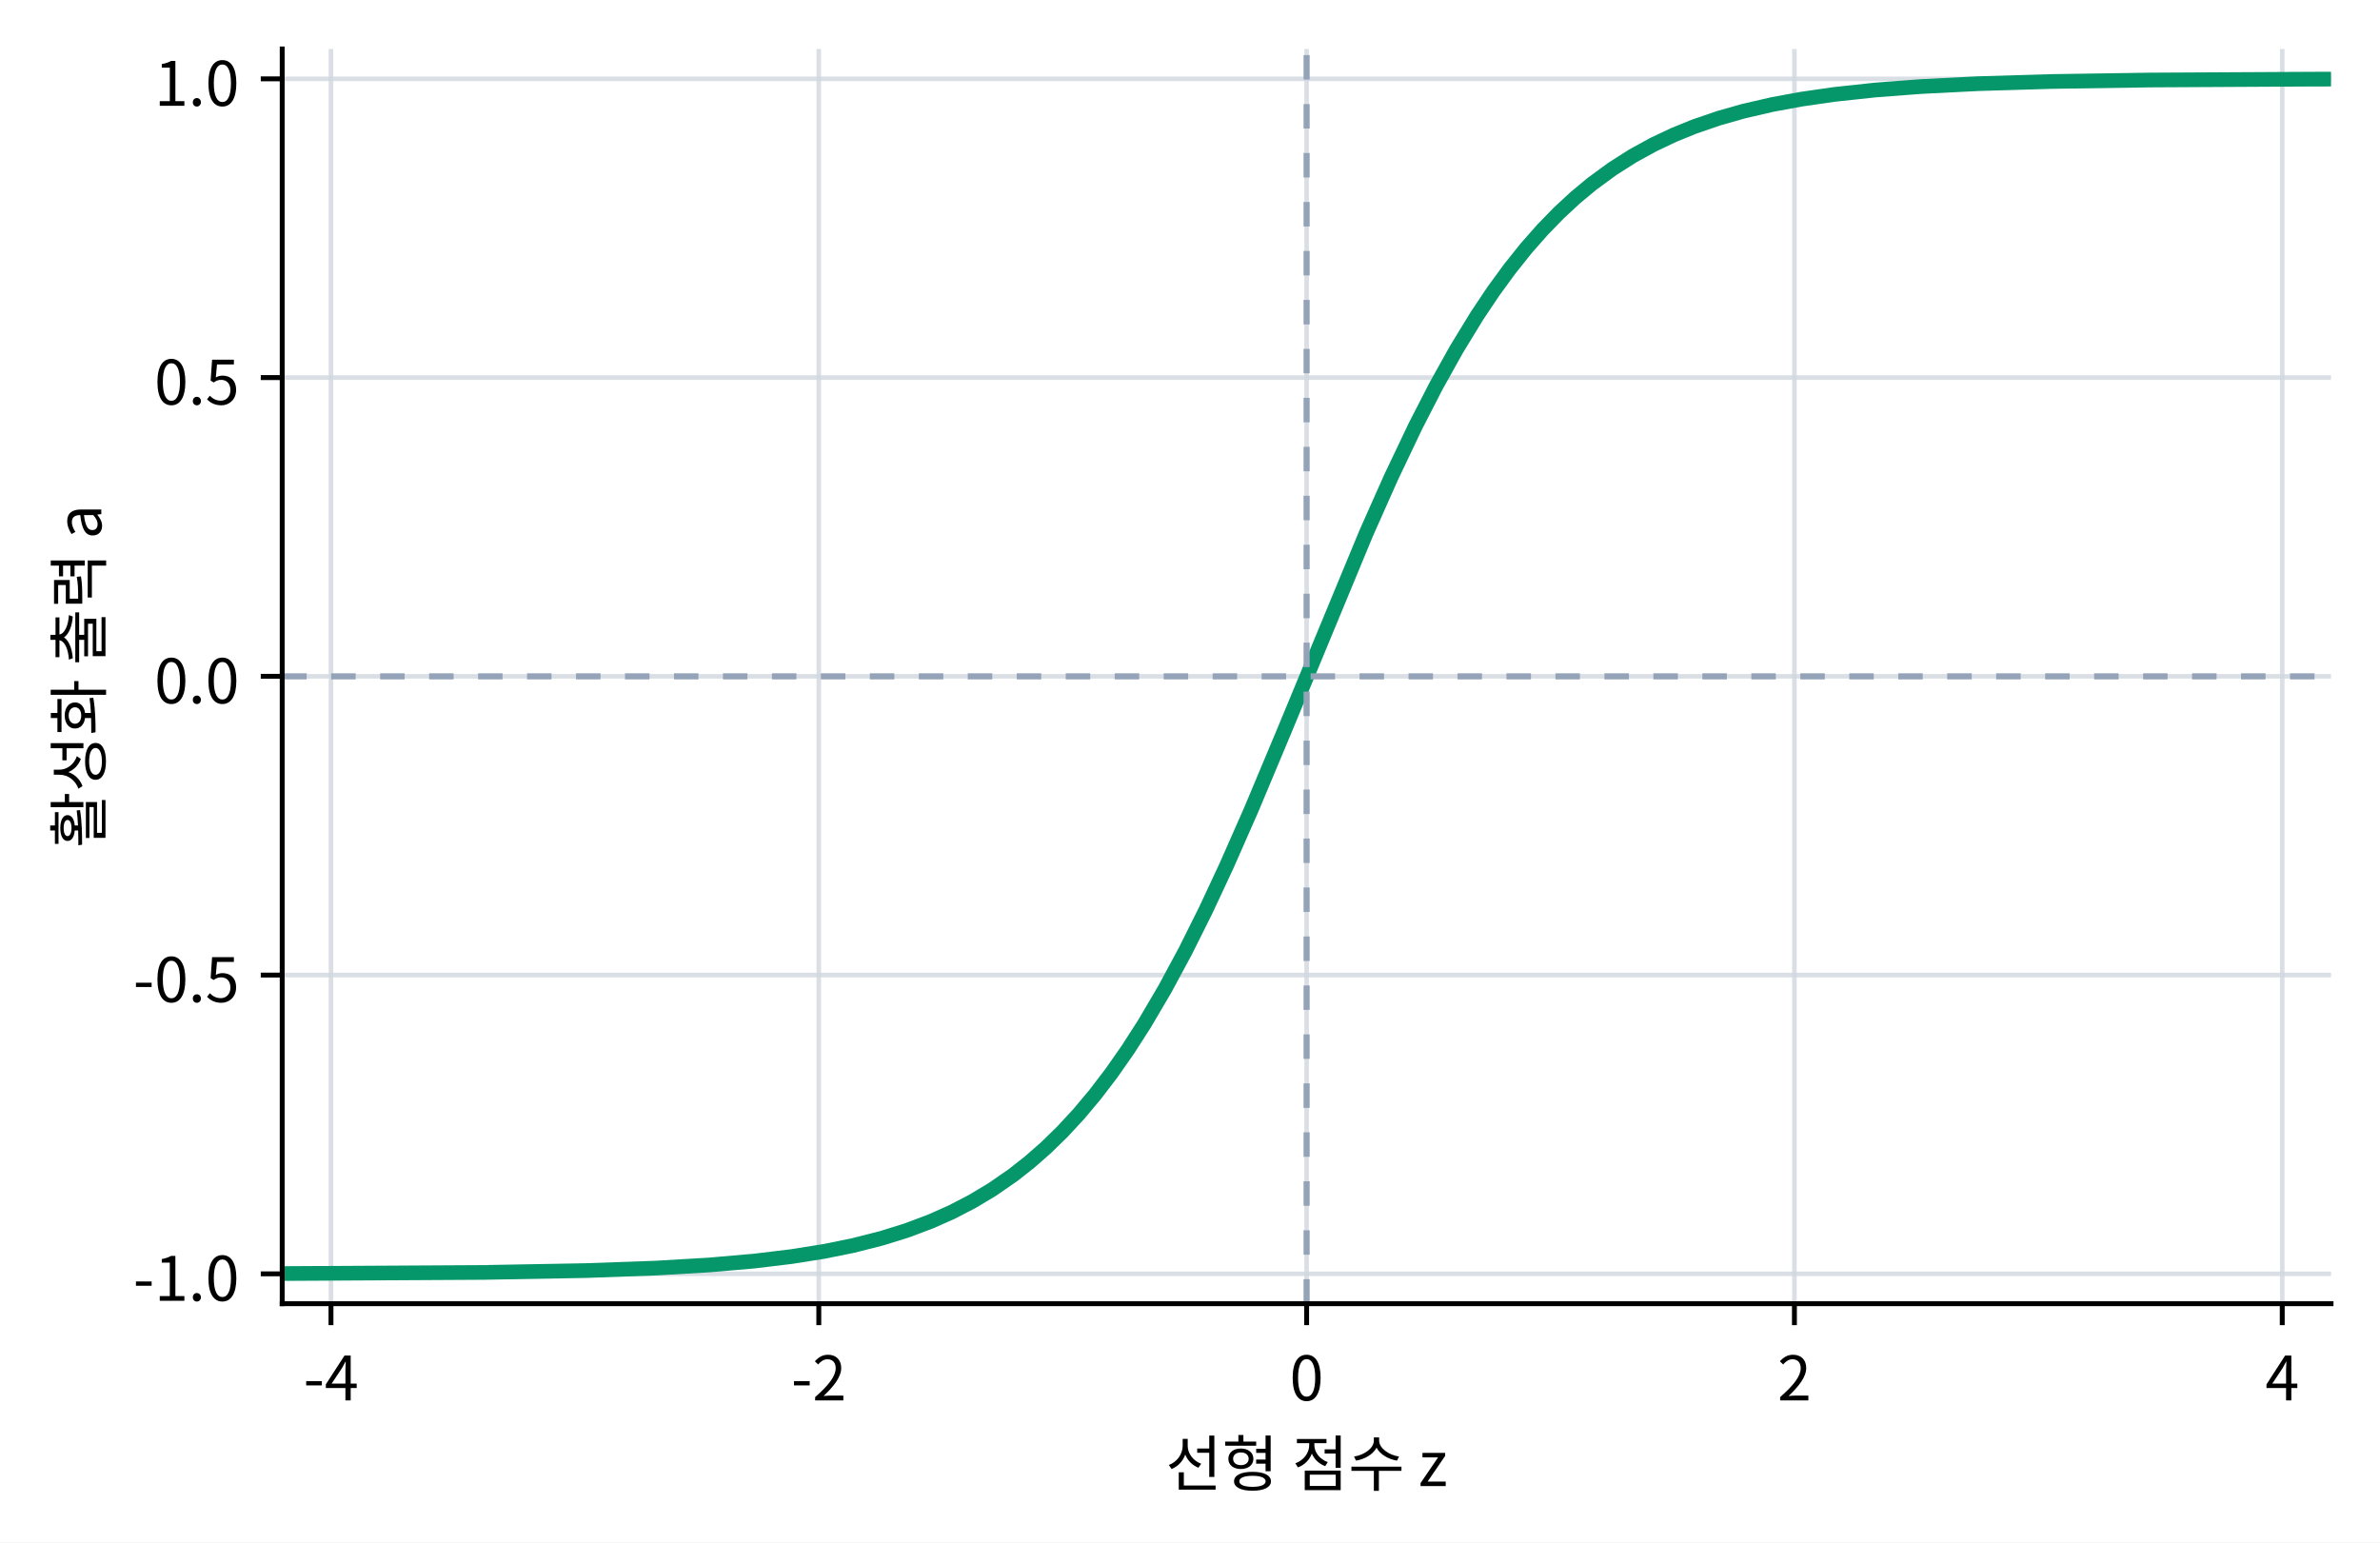
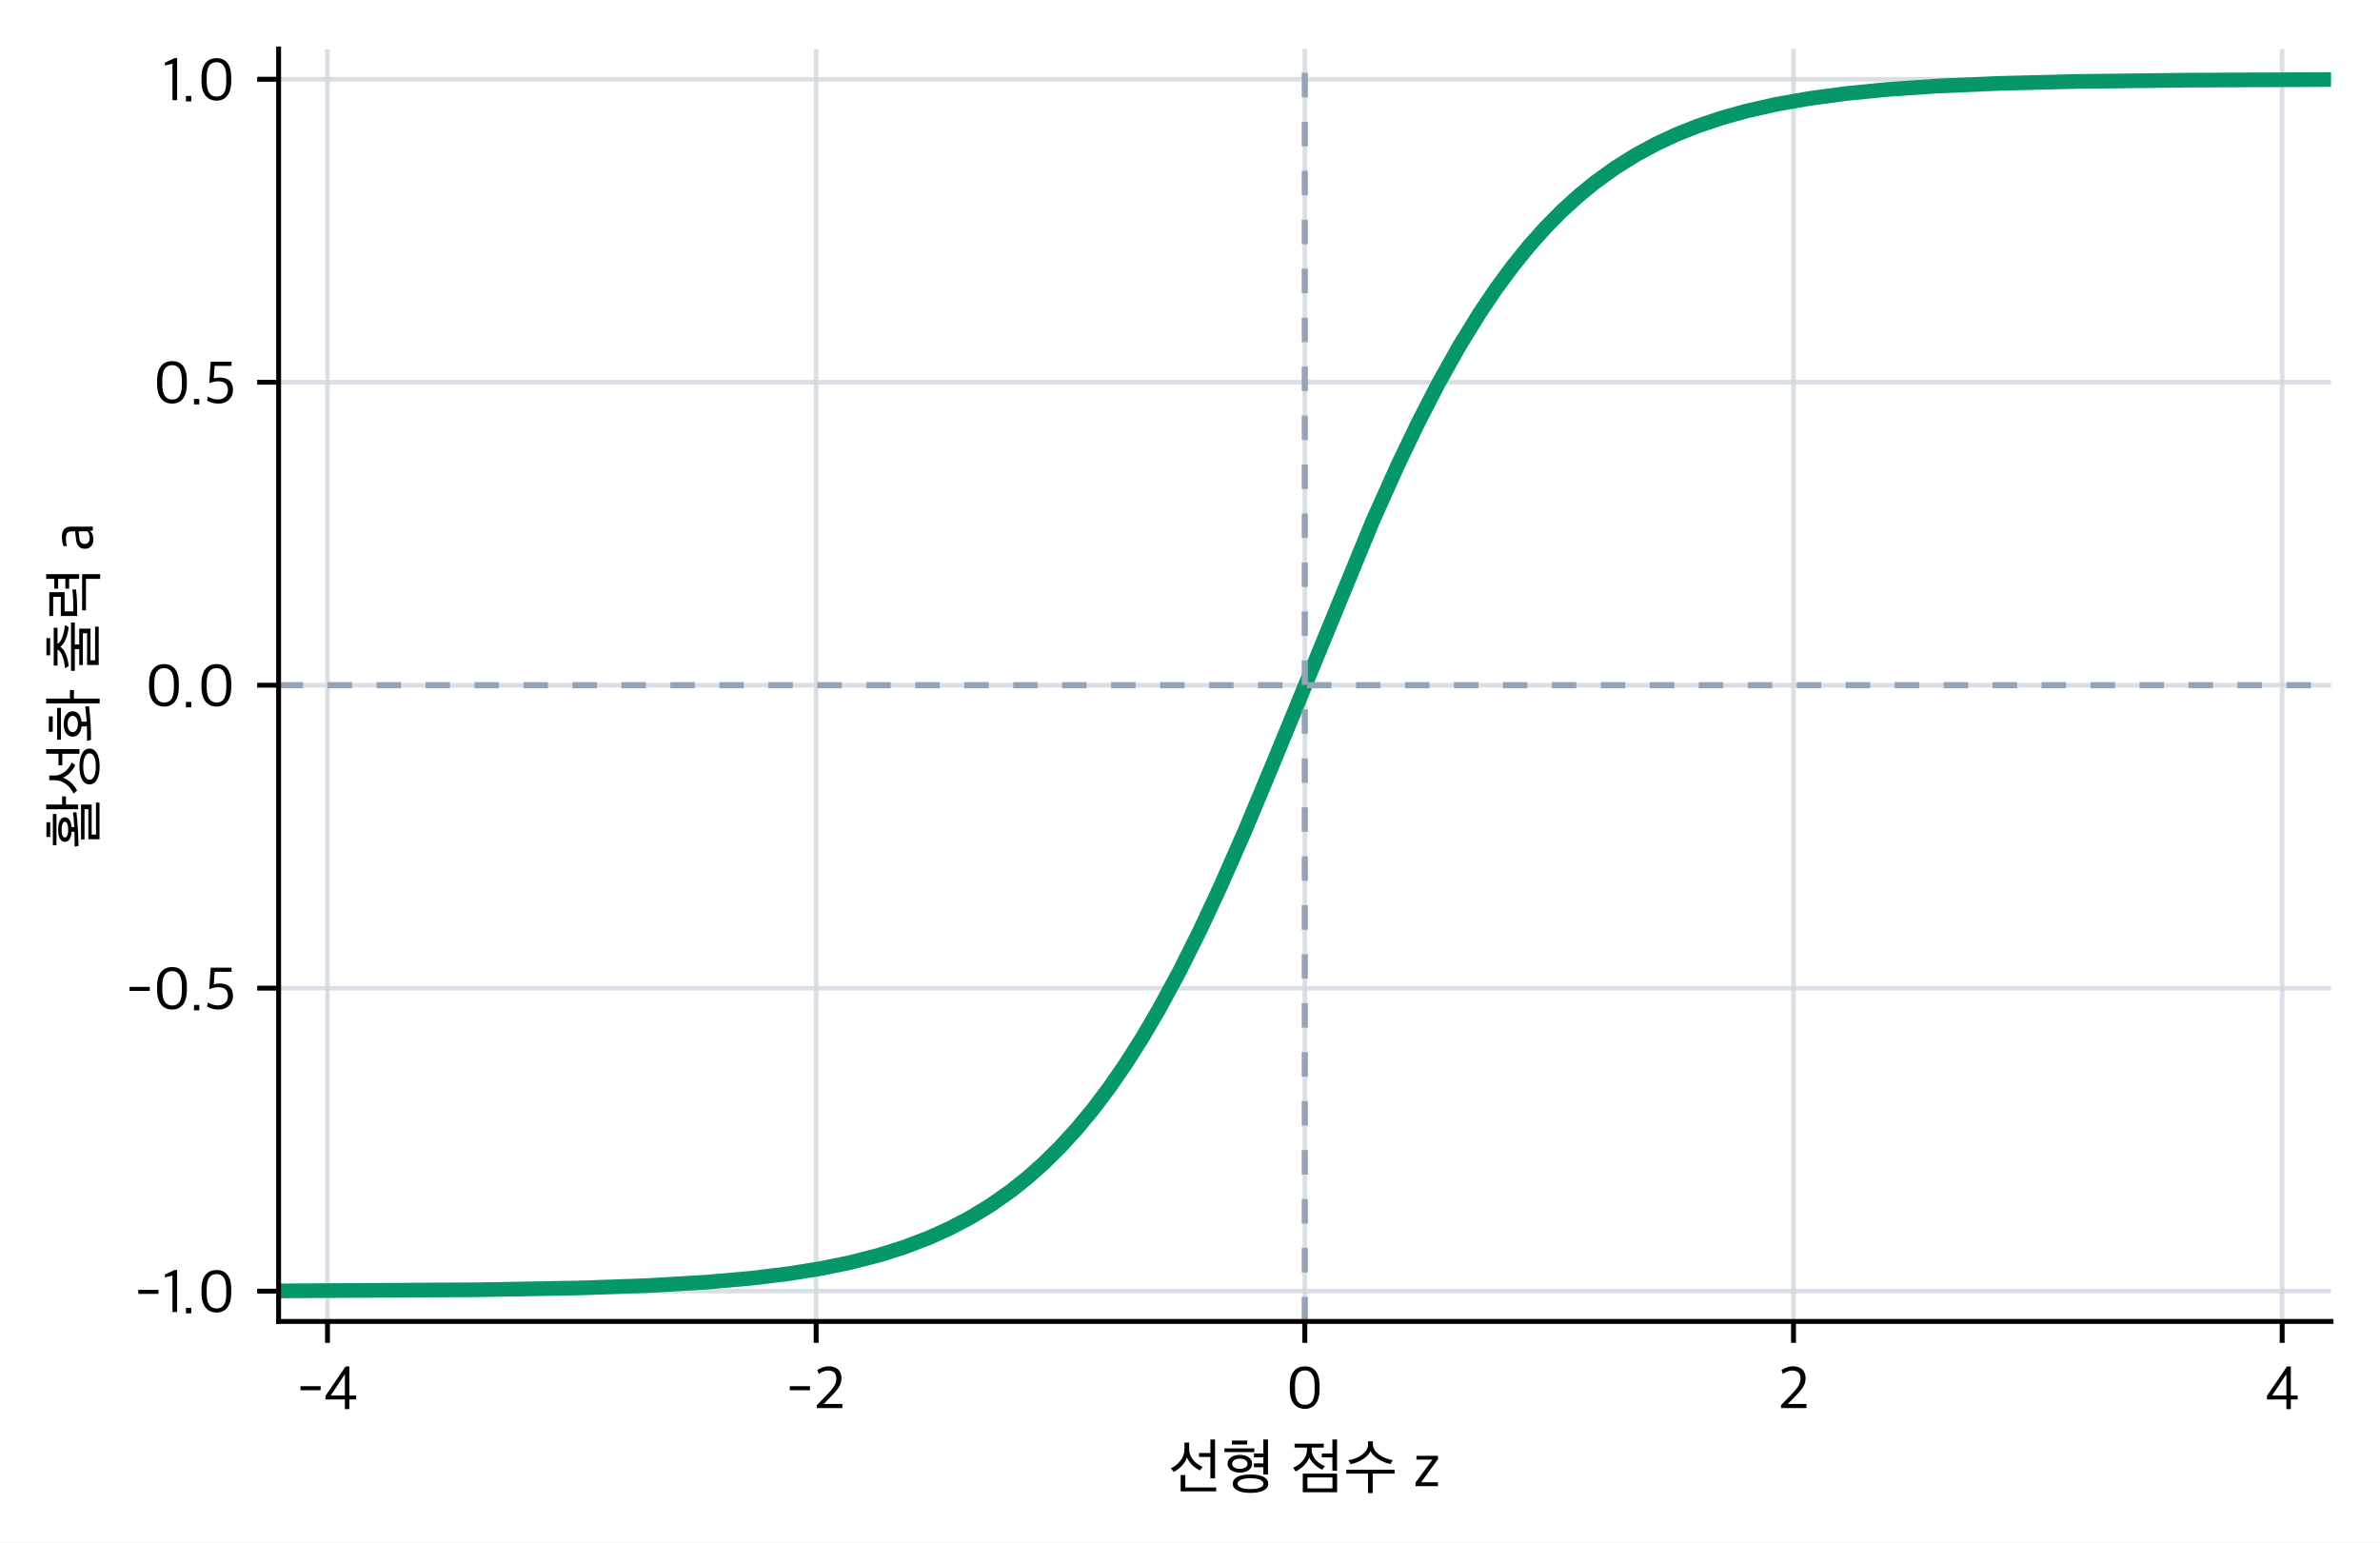
<svg xmlns="http://www.w3.org/2000/svg" xmlns:xlink="http://www.w3.org/1999/xlink" width="388.8pt" height="252pt" viewBox="0 0 388.8 252" version="1.1" role="img" aria-labelledby="title desc">
  <defs>
    <style type="text/css">*{stroke-linejoin: round; stroke-linecap: butt}</style>
  </defs>
  <g id="figure_1">
    <g id="patch_1">
      <path d="M 0 252  L 388.8 252  L 388.8 0  L 0 0  z " style="fill: #ffffff" />
    </g>
    <g id="axes_1">
      <g id="patch_2">
-         <path d="M 46.1 213  L 380.8 213  L 380.8 8  L 46.1 8  z " style="fill: #ffffff" />
+         <path d="M 45.515 215.9  L 380.8 215.9  L 380.8 8  L 45.515 8  z " style="fill: #ffffff" />
      </g>
      <g id="matplotlib.axis_1">
        <g id="xtick_1">
          <g id="line2d_1">
-             <path d="M 54.069 213  L 54.069 8  " clip-path="url(#pccedab2aea)" style="fill: none; stroke: #d0d7de; stroke-opacity: 0.8; stroke-width: 0.75; stroke-linecap: square" />
+             <path d="M 53.498 215.9  L 53.498 8  " clip-path="url(#pcf673f8851)" style="fill: none; stroke: #d0d7de; stroke-opacity: 0.8; stroke-width: 0.75; stroke-linecap: square" />
          </g>
          <g id="line2d_2">
            <defs>
-               <path id="mefd60174aa" d="M 0 0  L 0 3.5  " style="stroke: #000000; stroke-width: 0.8" />
-             </defs>
-             <g>
-               <use xlink:href="#mefd60174aa" x="54.069" y="213" style="stroke: #000000; stroke-width: 0.8" />
+               <path id="mf869bef107" d="M 0 0  L 0 3.5  " style="stroke: #000000; stroke-width: 0.8" />
+             </defs>
+             <g>
+               <use xlink:href="#mf869bef107" x="53.498" y="215.9" style="stroke: #000000; stroke-width: 0.8" />
            </g>
          </g>
          <g id="text_1">
-             <g transform="translate(49.55889 228.8) scale(0.1 -0.1)">
-               <defs>
-                 <path id="NotoSansCJKkr-Regular-e" d="M 294 1568  L 1933 1568  L 1933 2016  L 294 2016  L 294 1568  z " transform="scale(0.015625)" />
-                 <path id="NotoSansCJKkr-Regular-15" d="M 2176 0  L 2726 0  L 2726 1293  L 3354 1293  L 3354 1760  L 2726 1760  L 2726 4691  L 2080 4691  L 128 1677  L 128 1293  L 2176 1293  L 2176 0  z M 2176 1760  L 736 1760  L 1805 3360  C 1939 3590 2067 3827 2182 4051  L 2208 4051  C 2195 3814 2176 3430 2176 3200  L 2176 1760  z " transform="scale(0.015625)" />
-               </defs>
-               <use xlink:href="#NotoSansCJKkr-Regular-e" />
-               <use xlink:href="#NotoSansCJKkr-Regular-15" transform="translate(34.70312 0)" />
+             <g transform="translate(48.56267 230.4797) scale(0.1 -0.1)">
+               <defs>
+                 <path id="AppleSDGothicNeo-Regular-2d" d="M 333 2138  L 2445 2138  L 2445 2560  L 333 2560  L 333 2138  z " transform="scale(0.015625)" />
+                 <path id="AppleSDGothicNeo-Regular-34" d="M 2214 166  L 2682 166  L 2682 1171  L 3398 1171  L 3398 1587  L 2682 1587  L 2682 4621  L 2285 4621  L 186 1555  L 186 1171  L 2214 1171  L 2214 166  z M 730 1587  L 2214 3814  L 2214 1587  L 730 1587  z " transform="scale(0.015625)" />
+               </defs>
+               <use xlink:href="#AppleSDGothicNeo-Regular-2d" />
+               <use xlink:href="#AppleSDGothicNeo-Regular-34" x="43.2" />
            </g>
          </g>
        </g>
        <g id="xtick_2">
          <g id="line2d_3">
-             <path d="M 133.76 213  L 133.76 8  " clip-path="url(#pccedab2aea)" style="fill: none; stroke: #d0d7de; stroke-opacity: 0.8; stroke-width: 0.75; stroke-linecap: square" />
+             <path d="M 133.328 215.9  L 133.328 8  " clip-path="url(#pcf673f8851)" style="fill: none; stroke: #d0d7de; stroke-opacity: 0.8; stroke-width: 0.75; stroke-linecap: square" />
          </g>
          <g id="line2d_4">
            <g>
-               <use xlink:href="#mefd60174aa" x="133.76" y="213" style="stroke: #000000; stroke-width: 0.8" />
+               <use xlink:href="#mf869bef107" x="133.328" y="215.9" style="stroke: #000000; stroke-width: 0.8" />
            </g>
          </g>
          <g id="text_2">
-             <g transform="translate(129.2494 228.8) scale(0.1 -0.1)">
-               <defs>
-                 <path id="NotoSansCJKkr-Regular-13" d="M 282 0  L 3232 0  L 3232 506  L 1933 506  C 1696 506 1408 480 1165 461  C 2266 1504 3008 2458 3008 3398  C 3008 4230 2477 4774 1638 4774  C 1043 4774 634 4506 256 4090  L 595 3757  C 858 4070 1184 4301 1568 4301  C 2150 4301 2432 3910 2432 3373  C 2432 2566 1754 1632 282 346  L 282 0  z " transform="scale(0.015625)" />
-               </defs>
-               <use xlink:href="#NotoSansCJKkr-Regular-e" />
-               <use xlink:href="#NotoSansCJKkr-Regular-13" transform="translate(34.70312 0)" />
+             <g transform="translate(128.5026 230.4797) scale(0.1 -0.1)">
+               <defs>
+                 <path id="AppleSDGothicNeo-Regular-32" d="M 397 269  L 3066 269  L 3066 704  L 1107 704  L 1779 1382  C 2522 2138 2970 2650 2970 3392  C 2970 4160 2502 4640 1638 4640  C 1152 4640 717 4422 448 4250  L 595 3846  C 845 4019 1190 4198 1555 4198  C 2163 4198 2438 3917 2438 3347  C 2438 2733 2029 2266 1421 1632  L 397 570  L 397 269  z " transform="scale(0.015625)" />
+               </defs>
+               <use xlink:href="#AppleSDGothicNeo-Regular-2d" />
+               <use xlink:href="#AppleSDGothicNeo-Regular-32" x="43.2" />
            </g>
          </g>
        </g>
        <g id="xtick_3">
          <g id="line2d_5">
-             <path d="M 213.45 213  L 213.45 8  " clip-path="url(#pccedab2aea)" style="fill: none; stroke: #d0d7de; stroke-opacity: 0.8; stroke-width: 0.75; stroke-linecap: square" />
+             <path d="M 213.157 215.9  L 213.157 8  " clip-path="url(#pcf673f8851)" style="fill: none; stroke: #d0d7de; stroke-opacity: 0.8; stroke-width: 0.75; stroke-linecap: square" />
          </g>
          <g id="line2d_6">
            <g>
-               <use xlink:href="#mefd60174aa" x="213.45" y="213" style="stroke: #000000; stroke-width: 0.8" />
+               <use xlink:href="#mf869bef107" x="213.157" y="215.9" style="stroke: #000000; stroke-width: 0.8" />
            </g>
          </g>
          <g id="text_3">
-             <g transform="translate(210.675 228.8) scale(0.1 -0.1)">
-               <defs>
-                 <path id="NotoSansCJKkr-Regular-11" d="M 1779 -83  C 2669 -83 3238 723 3238 2362  C 3238 3987 2669 4774 1779 4774  C 883 4774 320 3987 320 2362  C 320 723 883 -83 1779 -83  z M 1779 390  C 1248 390 883 986 883 2362  C 883 3731 1248 4314 1779 4314  C 2310 4314 2675 3731 2675 2362  C 2675 986 2310 390 1779 390  z " transform="scale(0.015625)" />
-               </defs>
-               <use xlink:href="#NotoSansCJKkr-Regular-11" />
+             <g transform="translate(210.0074 230.4797) scale(0.1 -0.1)">
+               <defs>
+                 <path id="AppleSDGothicNeo-Regular-30" d="M 2022 192  C 2893 192 3558 787 3558 2240  L 3558 2630  C 3558 4122 2867 4634 2029 4634  C 1184 4634 448 4122 448 2605  L 448 2246  C 448 794 1139 192 2022 192  z M 2022 614  C 1350 614 992 1126 992 2195  L 992 2669  C 992 3744 1357 4211 2029 4211  C 2688 4211 3040 3718 3040 2637  L 3040 2163  C 3040 1062 2682 614 2022 614  z " transform="scale(0.015625)" />
+               </defs>
+               <use xlink:href="#AppleSDGothicNeo-Regular-30" />
            </g>
          </g>
        </g>
        <g id="xtick_4">
          <g id="line2d_7">
-             <path d="M 293.14 213  L 293.14 8  " clip-path="url(#pccedab2aea)" style="fill: none; stroke: #d0d7de; stroke-opacity: 0.8; stroke-width: 0.75; stroke-linecap: square" />
+             <path d="M 292.987 215.9  L 292.987 8  " clip-path="url(#pcf673f8851)" style="fill: none; stroke: #d0d7de; stroke-opacity: 0.8; stroke-width: 0.75; stroke-linecap: square" />
          </g>
          <g id="line2d_8">
            <g>
-               <use xlink:href="#mefd60174aa" x="293.14" y="213" style="stroke: #000000; stroke-width: 0.8" />
+               <use xlink:href="#mf869bef107" x="292.987" y="215.9" style="stroke: #000000; stroke-width: 0.8" />
            </g>
          </g>
          <g id="text_4">
-             <g transform="translate(290.3655 228.8) scale(0.1 -0.1)">
-               <use xlink:href="#NotoSansCJKkr-Regular-13" />
+             <g transform="translate(290.3224 230.4797) scale(0.1 -0.1)">
+               <use xlink:href="#AppleSDGothicNeo-Regular-32" />
            </g>
          </g>
        </g>
        <g id="xtick_5">
          <g id="line2d_9">
-             <path d="M 372.831 213  L 372.831 8  " clip-path="url(#pccedab2aea)" style="fill: none; stroke: #d0d7de; stroke-opacity: 0.8; stroke-width: 0.75; stroke-linecap: square" />
+             <path d="M 372.817 215.9  L 372.817 8  " clip-path="url(#pcf673f8851)" style="fill: none; stroke: #d0d7de; stroke-opacity: 0.8; stroke-width: 0.75; stroke-linecap: square" />
          </g>
          <g id="line2d_10">
            <g>
-               <use xlink:href="#mefd60174aa" x="372.831" y="213" style="stroke: #000000; stroke-width: 0.8" />
+               <use xlink:href="#mf869bef107" x="372.817" y="215.9" style="stroke: #000000; stroke-width: 0.8" />
            </g>
          </g>
          <g id="text_5">
-             <g transform="translate(370.056 228.8) scale(0.1 -0.1)">
-               <use xlink:href="#NotoSansCJKkr-Regular-15" />
+             <g transform="translate(370.042 230.4797) scale(0.1 -0.1)">
+               <use xlink:href="#AppleSDGothicNeo-Regular-34" />
            </g>
          </g>
        </g>
        <g id="text_6">
-           <g transform="translate(190.4344 242.8) scale(0.1 -0.1)">
-             <defs>
-               <path id="NotoSansCJKkr-Regular-cf1b" d="M 4550 5286  L 4550 3930  L 3290 3930  L 3290 3488  L 4550 3488  L 4550 960  L 5082 960  L 5082 5286  L 4550 5286  z M 1773 4941  L 1773 4230  C 1773 3341 1190 2528 326 2208  L 608 1786  C 1286 2054 1798 2605 2042 3296  C 2291 2669 2784 2170 3418 1920  L 3706 2336  C 2867 2643 2298 3405 2298 4211  L 2298 4941  L 1773 4941  z M 1363 1440  L 1363 -371  L 5216 -371  L 5216 64  L 1894 64  L 1894 1440  L 1363 1440  z " transform="scale(0.015625)" />
-               <path id="NotoSansCJKkr-Regular-e410" d="M 1965 3930  C 1190 3930 659 3501 659 2854  C 659 2208 1190 1786 1965 1786  C 2739 1786 3277 2208 3277 2854  C 3277 3501 2739 3930 1965 3930  z M 1965 3520  C 2451 3520 2784 3258 2784 2854  C 2784 2451 2451 2189 1965 2189  C 1478 2189 1158 2451 1158 2854  C 1158 3258 1478 3520 1965 3520  z M 3187 1491  C 1984 1491 1254 1126 1254 499  C 1254 -122 1984 -486 3187 -486  C 4384 -486 5114 -122 5114 499  C 5114 1126 4384 1491 3187 1491  z M 3187 1075  C 4038 1075 4557 870 4557 499  C 4557 134 4038 -77 3187 -77  C 2330 -77 1805 134 1805 499  C 1805 870 2330 1075 3187 1075  z M 4550 5293  L 4550 3904  L 3571 3904  L 3571 3469  L 4550 3469  L 4550 2778  L 3565 2778  L 3565 2342  L 4550 2342  L 4550 1555  L 5082 1555  L 5082 5293  L 4550 5293  z M 1709 5344  L 1709 4653  L 326 4653  L 326 4224  L 3571 4224  L 3571 4653  L 2234 4653  L 2234 5344  L 1709 5344  z " transform="scale(0.015625)" />
-               <path id="NotoSansCJKkr-Regular-1" transform="scale(0.015625)" />
-               <path id="NotoSansCJKkr-Regular-d60b" d="M 1325 1619  L 1325 -422  L 5082 -422  L 5082 1619  L 1325 1619  z M 4563 1197  L 4563 13  L 1850 13  L 1850 1197  L 4563 1197  z M 4550 5293  L 4550 3846  L 3405 3846  L 3405 3405  L 4550 3405  L 4550 1907  L 5082 1907  L 5082 5293  L 4550 5293  z M 506 4922  L 506 4486  L 1792 4486  L 1792 4275  C 1792 3456 1197 2682 339 2381  L 614 1958  C 1299 2208 1824 2739 2067 3398  C 2317 2803 2816 2323 3462 2086  L 3731 2509  C 2893 2810 2330 3533 2330 4275  L 2330 4486  L 3597 4486  L 3597 4922  L 506 4922  z " transform="scale(0.015625)" />
-               <path id="NotoSansCJKkr-Regular-d013" d="M 2662 5088  L 2662 4762  C 2662 3942 1645 3245 589 3091  L 800 2662  C 1702 2810 2573 3309 2944 4013  C 3315 3309 4179 2810 5082 2662  L 5293 3091  C 4243 3245 3213 3955 3213 4762  L 3213 5088  L 2662 5088  z M 320 2035  L 320 1594  L 2662 1594  L 2662 -499  L 3187 -499  L 3187 1594  L 5549 1594  L 5549 2035  L 320 2035  z " transform="scale(0.015625)" />
-               <path id="NotoSansCJKkr-Regular-5b" d="M 224 0  L 2854 0  L 2854 474  L 960 474  L 2797 3162  L 2797 3475  L 422 3475  L 422 3002  L 2054 3002  L 224 314  L 224 0  z " transform="scale(0.015625)" />
-             </defs>
-             <use xlink:href="#NotoSansCJKkr-Regular-cf1b" />
-             <use xlink:href="#NotoSansCJKkr-Regular-e410" transform="translate(92 0)" />
-             <use xlink:href="#NotoSansCJKkr-Regular-1" transform="translate(184 0)" />
-             <use xlink:href="#NotoSansCJKkr-Regular-d60b" transform="translate(206.4062 0)" />
-             <use xlink:href="#NotoSansCJKkr-Regular-d013" transform="translate(298.4062 0)" />
-             <use xlink:href="#NotoSansCJKkr-Regular-1" transform="translate(390.4062 0)" />
-             <use xlink:href="#NotoSansCJKkr-Regular-5b" transform="translate(412.8125 0)" />
+           <g transform="translate(190.973 243.2297) scale(0.1 -0.1)">
+             <defs>
+               <path id="AppleSDGothicNeo-Regular-c120" d="M 4813 1082  L 4813 5146  L 4326 5146  L 4326 3731  L 3136 3731  L 3136 3322  L 4326 3322  L 4326 1082  L 4813 1082  z M 4934 -275  L 4934 128  L 1702 128  L 1702 1434  L 1216 1434  L 1216 -275  L 4934 -275  z M 3514 2298  C 2854 2541 2106 3213 2106 4147  L 2106 4826  L 1613 4826  L 1613 4128  C 1613 3226 934 2464 192 2138  L 493 1760  C 1101 2067 1702 2675 1869 3277  C 2106 2688 2675 2163 3238 1914  L 3514 2298  z " transform="scale(0.015625)" />
+               <path id="AppleSDGothicNeo-Regular-d615" d="M 4838 525  C 4838 1120 4192 1491 2976 1491  C 1760 1491 1133 1126 1133 525  C 1133 -70 1760 -435 2976 -435  C 4192 -435 4838 -70 4838 525  z M 2976 1094  C 3827 1094 4333 883 4333 525  C 4333 160 3827 -38 2976 -38  C 2131 -38 1638 166 1638 525  C 1638 877 2131 1094 2976 1094  z M 4813 1491  L 4813 5146  L 4326 5146  L 4326 3686  L 3341 3686  L 3341 3290  L 4326 3290  L 4326 2650  L 3341 2650  L 3341 2246  L 4326 2246  L 4326 1491  L 4813 1491  z M 2643 4621  L 2643 5037  L 1043 5037  L 1043 4621  L 2643 4621  z M 3386 3827  L 3386 4218  L 262 4218  L 262 3827  L 3386 3827  z M 3155 2611  C 3155 3187 2605 3539 1862 3539  C 1133 3539 582 3187 582 2611  C 582 2042 1139 1683 1862 1683  C 2605 1683 3155 2048 3155 2611  z M 2669 2611  C 2669 2266 2304 2074 1862 2074  C 1440 2074 1062 2266 1062 2611  C 1062 2957 1434 3149 1862 3149  C 2304 3149 2669 2957 2669 2611  z " transform="scale(0.015625)" />
+               <path id="AppleSDGothicNeo-Regular-20" transform="scale(0.015625)" />
+               <path id="AppleSDGothicNeo-Regular-c810" d="M 4819 -365  L 4819 1574  L 1229 1574  L 1229 -365  L 4819 -365  z M 371 4307  L 1664 4307  C 1664 4198 1664 4045 1658 3968  C 1632 3174 922 2464 218 2195  L 480 1805  C 1082 2067 1754 2739 1907 3264  C 2138 2758 2739 2208 3270 1990  L 3546 2374  C 2906 2586 2208 3206 2163 3968  C 2157 4038 2157 4192 2157 4307  L 3424 4307  L 3424 4710  L 371 4710  L 371 4307  z M 4333 38  L 1715 38  L 1715 1178  L 4333 1178  L 4333 38  z M 4813 1882  L 4813 5146  L 4326 5146  L 4326 3680  L 3219 3680  L 3219 3277  L 4326 3277  L 4326 1882  L 4813 1882  z " transform="scale(0.015625)" />
+               <path id="AppleSDGothicNeo-Regular-c218" d="M 3002 -454  L 3002 1574  L 5293 1574  L 5293 1984  L 243 1984  L 243 1574  L 2515 1574  L 2515 -454  L 3002 -454  z M 5088 2995  C 4102 3117 3027 3834 3027 4595  L 3027 4954  L 2515 4954  L 2515 4595  C 2515 3834 1530 3123 454 2982  L 691 2566  C 1542 2733 2496 3277 2765 3930  C 3104 3277 4019 2752 4858 2579  L 5088 2995  z " transform="scale(0.015625)" />
+               <path id="AppleSDGothicNeo-Regular-7a" d="M 262 269  L 2605 269  L 2605 672  L 858 672  L 858 685  L 2611 3091  L 2611 3443  L 358 3443  L 358 3046  L 2016 3046  L 2016 3027  L 262 640  L 262 269  z " transform="scale(0.015625)" />
+             </defs>
+             <use xlink:href="#AppleSDGothicNeo-Regular-c120" />
+             <use xlink:href="#AppleSDGothicNeo-Regular-d615" x="86.5" />
+             <use xlink:href="#AppleSDGothicNeo-Regular-20" x="173" />
+             <use xlink:href="#AppleSDGothicNeo-Regular-c810" x="199.3" />
+             <use xlink:href="#AppleSDGothicNeo-Regular-c218" x="285.8" />
+             <use xlink:href="#AppleSDGothicNeo-Regular-20" x="372.3" />
+             <use xlink:href="#AppleSDGothicNeo-Regular-7a" x="398.6" />
          </g>
        </g>
      </g>
      <g id="matplotlib.axis_2">
        <g id="ytick_1">
          <g id="line2d_11">
-             <path d="M 46.1 208.119  L 380.8 208.119  " clip-path="url(#pccedab2aea)" style="fill: none; stroke: #d0d7de; stroke-opacity: 0.8; stroke-width: 0.75; stroke-linecap: square" />
+             <path d="M 45.515 210.95  L 380.8 210.95  " clip-path="url(#pcf673f8851)" style="fill: none; stroke: #d0d7de; stroke-opacity: 0.8; stroke-width: 0.75; stroke-linecap: square" />
          </g>
          <g id="line2d_12">
            <defs>
-               <path id="mf6ccfc3ab0" d="M 0 0  L -3.5 0  " style="stroke: #000000; stroke-width: 0.8" />
-             </defs>
-             <g>
-               <use xlink:href="#mf6ccfc3ab0" x="46.1" y="208.119" style="stroke: #000000; stroke-width: 0.8" />
+               <path id="m13301aa9e1" d="M 0 0  L -3.5 0  " style="stroke: #000000; stroke-width: 0.8" />
+             </defs>
+             <g>
+               <use xlink:href="#m13301aa9e1" x="45.515" y="210.95" style="stroke: #000000; stroke-width: 0.8" />
            </g>
          </g>
          <g id="text_7">
-             <g transform="translate(21.75 212.519) scale(0.1 -0.1)">
-               <defs>
-                 <path id="NotoSansCJKkr-Regular-12" d="M 563 0  L 3136 0  L 3136 486  L 2195 486  L 2195 4691  L 1747 4691  C 1491 4544 1190 4435 774 4358  L 774 3987  L 1613 3987  L 1613 486  L 563 486  L 563 0  z " transform="scale(0.015625)" />
-                 <path id="NotoSansCJKkr-Regular-f" d="M 890 -83  C 1120 -83 1312 96 1312 358  C 1312 627 1120 806 890 806  C 653 806 467 627 467 358  C 467 96 653 -83 890 -83  z " transform="scale(0.015625)" />
-               </defs>
-               <use xlink:href="#NotoSansCJKkr-Regular-e" />
-               <use xlink:href="#NotoSansCJKkr-Regular-12" transform="translate(34.70312 0)" />
-               <use xlink:href="#NotoSansCJKkr-Regular-f" transform="translate(90.20312 0)" />
-               <use xlink:href="#NotoSansCJKkr-Regular-11" transform="translate(118 0)" />
+             <g transform="translate(22.06484 214.7398) scale(0.1 -0.1)">
+               <defs>
+                 <path id="AppleSDGothicNeo-Regular-31" d="M 1146 243  L 1632 243  L 1632 4634  L 1363 4634  L 352 4160  L 352 3866  L 1146 4051  L 1146 243  z " transform="scale(0.015625)" />
+                 <path id="AppleSDGothicNeo-Regular-2e" d="M 269 109  L 826 109  L 826 678  L 269 678  L 269 109  z " transform="scale(0.015625)" />
+               </defs>
+               <use xlink:href="#AppleSDGothicNeo-Regular-2d" />
+               <use xlink:href="#AppleSDGothicNeo-Regular-31" x="43.2" />
+               <use xlink:href="#AppleSDGothicNeo-Regular-2e" x="78.9" />
+               <use xlink:href="#AppleSDGothicNeo-Regular-30" x="101.5" />
            </g>
          </g>
        </g>
        <g id="ytick_2">
          <g id="line2d_13">
-             <path d="M 46.1 159.31  L 380.8 159.31  " clip-path="url(#pccedab2aea)" style="fill: none; stroke: #d0d7de; stroke-opacity: 0.8; stroke-width: 0.75; stroke-linecap: square" />
+             <path d="M 45.515 161.45  L 380.8 161.45  " clip-path="url(#pcf673f8851)" style="fill: none; stroke: #d0d7de; stroke-opacity: 0.8; stroke-width: 0.75; stroke-linecap: square" />
          </g>
          <g id="line2d_14">
            <g>
-               <use xlink:href="#mf6ccfc3ab0" x="46.1" y="159.31" style="stroke: #000000; stroke-width: 0.8" />
+               <use xlink:href="#m13301aa9e1" x="45.515" y="161.45" style="stroke: #000000; stroke-width: 0.8" />
            </g>
          </g>
          <g id="text_8">
-             <g transform="translate(21.75 163.7095) scale(0.1 -0.1)">
-               <defs>
-                 <path id="NotoSansCJKkr-Regular-16" d="M 1677 -83  C 2464 -83 3213 499 3213 1523  C 3213 2560 2573 3021 1798 3021  C 1517 3021 1306 2950 1094 2835  L 1216 4192  L 2982 4192  L 2982 4691  L 704 4691  L 550 2502  L 864 2304  C 1133 2483 1331 2579 1645 2579  C 2234 2579 2618 2182 2618 1510  C 2618 826 2176 403 1619 403  C 1075 403 730 653 467 922  L 173 538  C 493 224 941 -83 1677 -83  z " transform="scale(0.015625)" />
-               </defs>
-               <use xlink:href="#NotoSansCJKkr-Regular-e" />
-               <use xlink:href="#NotoSansCJKkr-Regular-11" transform="translate(34.70312 0)" />
-               <use xlink:href="#NotoSansCJKkr-Regular-f" transform="translate(90.20312 0)" />
-               <use xlink:href="#NotoSansCJKkr-Regular-16" transform="translate(118 0)" />
+             <g transform="translate(20.64453 165.2398) scale(0.1 -0.1)">
+               <defs>
+                 <path id="AppleSDGothicNeo-Regular-35" d="M 1395 192  C 2342 192 2906 838 2906 1606  C 2906 2509 2374 2918 1510 2918  C 1331 2918 1069 2874 896 2829  L 986 4134  L 2752 4134  L 2752 4570  L 576 4570  L 422 2317  C 621 2406 1024 2528 1318 2528  C 1990 2528 2374 2266 2374 1613  C 2374 1005 1978 621 1299 621  C 947 621 525 768 288 928  L 192 518  C 448 333 896 192 1395 192  z " transform="scale(0.015625)" />
+               </defs>
+               <use xlink:href="#AppleSDGothicNeo-Regular-2d" />
+               <use xlink:href="#AppleSDGothicNeo-Regular-30" x="43.2" />
+               <use xlink:href="#AppleSDGothicNeo-Regular-2e" x="106.2" />
+               <use xlink:href="#AppleSDGothicNeo-Regular-35" x="128.8" />
            </g>
          </g>
        </g>
        <g id="ytick_3">
          <g id="line2d_15">
-             <path d="M 46.1 110.5  L 380.8 110.5  " clip-path="url(#pccedab2aea)" style="fill: none; stroke: #d0d7de; stroke-opacity: 0.8; stroke-width: 0.75; stroke-linecap: square" />
+             <path d="M 45.515 111.95  L 380.8 111.95  " clip-path="url(#pcf673f8851)" style="fill: none; stroke: #d0d7de; stroke-opacity: 0.8; stroke-width: 0.75; stroke-linecap: square" />
          </g>
          <g id="line2d_16">
            <g>
-               <use xlink:href="#mf6ccfc3ab0" x="46.1" y="110.5" style="stroke: #000000; stroke-width: 0.8" />
+               <use xlink:href="#m13301aa9e1" x="45.515" y="111.95" style="stroke: #000000; stroke-width: 0.8" />
            </g>
          </g>
          <g id="text_9">
-             <g transform="translate(25.22031 114.9) scale(0.1 -0.1)">
-               <use xlink:href="#NotoSansCJKkr-Regular-11" />
-               <use xlink:href="#NotoSansCJKkr-Regular-f" transform="translate(55.5 0)" />
-               <use xlink:href="#NotoSansCJKkr-Regular-11" transform="translate(83.29688 0)" />
+             <g transform="translate(23.65547 115.7398) scale(0.1 -0.1)">
+               <use xlink:href="#AppleSDGothicNeo-Regular-30" />
+               <use xlink:href="#AppleSDGothicNeo-Regular-2e" x="63" />
+               <use xlink:href="#AppleSDGothicNeo-Regular-30" x="85.6" />
            </g>
          </g>
        </g>
        <g id="ytick_4">
          <g id="line2d_17">
-             <path d="M 46.1 61.69  L 380.8 61.69  " clip-path="url(#pccedab2aea)" style="fill: none; stroke: #d0d7de; stroke-opacity: 0.8; stroke-width: 0.75; stroke-linecap: square" />
+             <path d="M 45.515 62.45  L 380.8 62.45  " clip-path="url(#pcf673f8851)" style="fill: none; stroke: #d0d7de; stroke-opacity: 0.8; stroke-width: 0.75; stroke-linecap: square" />
          </g>
          <g id="line2d_18">
            <g>
-               <use xlink:href="#mf6ccfc3ab0" x="46.1" y="61.69" style="stroke: #000000; stroke-width: 0.8" />
+               <use xlink:href="#m13301aa9e1" x="45.515" y="62.45" style="stroke: #000000; stroke-width: 0.8" />
            </g>
          </g>
          <g id="text_10">
-             <g transform="translate(25.22031 66.09048) scale(0.1 -0.1)">
-               <use xlink:href="#NotoSansCJKkr-Regular-11" />
-               <use xlink:href="#NotoSansCJKkr-Regular-f" transform="translate(55.5 0)" />
-               <use xlink:href="#NotoSansCJKkr-Regular-16" transform="translate(83.29688 0)" />
+             <g transform="translate(24.96484 66.23984) scale(0.1 -0.1)">
+               <use xlink:href="#AppleSDGothicNeo-Regular-30" />
+               <use xlink:href="#AppleSDGothicNeo-Regular-2e" x="63" />
+               <use xlink:href="#AppleSDGothicNeo-Regular-35" x="85.6" />
            </g>
          </g>
        </g>
        <g id="ytick_5">
          <g id="line2d_19">
-             <path d="M 46.1 12.881  L 380.8 12.881  " clip-path="url(#pccedab2aea)" style="fill: none; stroke: #d0d7de; stroke-opacity: 0.8; stroke-width: 0.75; stroke-linecap: square" />
+             <path d="M 45.515 12.95  L 380.8 12.95  " clip-path="url(#pcf673f8851)" style="fill: none; stroke: #d0d7de; stroke-opacity: 0.8; stroke-width: 0.75; stroke-linecap: square" />
          </g>
          <g id="line2d_20">
            <g>
-               <use xlink:href="#mf6ccfc3ab0" x="46.1" y="12.881" style="stroke: #000000; stroke-width: 0.8" />
+               <use xlink:href="#m13301aa9e1" x="45.515" y="12.95" style="stroke: #000000; stroke-width: 0.8" />
            </g>
          </g>
          <g id="text_11">
-             <g transform="translate(25.22031 17.28095) scale(0.1 -0.1)">
-               <use xlink:href="#NotoSansCJKkr-Regular-12" />
-               <use xlink:href="#NotoSansCJKkr-Regular-f" transform="translate(55.5 0)" />
-               <use xlink:href="#NotoSansCJKkr-Regular-11" transform="translate(83.29688 0)" />
+             <g transform="translate(26.38516 16.73984) scale(0.1 -0.1)">
+               <use xlink:href="#AppleSDGothicNeo-Regular-31" />
+               <use xlink:href="#AppleSDGothicNeo-Regular-2e" x="35.7" />
+               <use xlink:href="#AppleSDGothicNeo-Regular-30" x="58.3" />
            </g>
          </g>
        </g>
        <g id="text_12">
-           <g transform="translate(16.55 138.5555) rotate(-90) scale(0.1 -0.1)">
-             <defs>
-               <path id="NotoSansCJKkr-Regular-e457" d="M 2093 3936  C 2611 3936 2938 3782 2938 3533  C 2938 3277 2611 3117 2093 3117  C 1574 3117 1248 3277 1248 3533  C 1248 3782 1574 3936 2093 3936  z M 4275 5293  L 4275 1875  L 4806 1875  L 4806 3366  L 5651 3366  L 5651 3814  L 4806 3814  L 4806 5293  L 4275 5293  z M 1069 -58  L 1069 -435  L 5024 -435  L 5024 -58  L 1594 -58  L 1594 448  L 4806 448  L 4806 1613  L 1056 1613  L 1056 1242  L 4282 1242  L 4282 794  L 1069 794  L 1069 -58  z M 2093 4288  C 1274 4288 742 4006 742 3533  C 742 3098 1165 2829 1837 2778  L 1837 2419  C 1280 2400 749 2400 288 2400  L 352 2010  C 1363 2010 2733 2016 3968 2227  L 3930 2573  C 3430 2502 2893 2464 2362 2438  L 2362 2778  C 3027 2829 3443 3104 3443 3533  C 3443 4006 2912 4288 2093 4288  z M 1837 5344  L 1837 4851  L 435 4851  L 435 4474  L 3757 4474  L 3757 4851  L 2362 4851  L 2362 5344  L 1837 5344  z " transform="scale(0.015625)" />
-               <path id="NotoSansCJKkr-Regular-cf2c" d="M 3174 1696  C 1978 1696 1248 1293 1248 602  C 1248 -90 1978 -486 3174 -486  C 4371 -486 5101 -90 5101 602  C 5101 1293 4371 1696 3174 1696  z M 3174 1274  C 4045 1274 4576 1024 4576 602  C 4576 186 4045 -64 3174 -64  C 2304 -64 1773 186 1773 602  C 1773 1024 2304 1274 3174 1274  z M 1779 4966  L 1779 4371  C 1779 3482 1203 2707 314 2394  L 595 1965  C 1293 2227 1811 2758 2054 3443  C 2304 2842 2790 2374 3430 2138  L 3718 2554  C 2874 2842 2304 3571 2304 4390  L 2304 4966  L 1779 4966  z M 3290 4070  L 3290 3629  L 4550 3629  L 4550 1869  L 5082 1869  L 5082 5293  L 4550 5293  L 4550 4070  L 3290 4070  z " transform="scale(0.015625)" />
-               <path id="NotoSansCJKkr-Regular-e44f" d="M 2086 3411  C 2598 3411 2944 3149 2944 2752  C 2944 2355 2598 2099 2086 2099  C 1568 2099 1222 2355 1222 2752  C 1222 3149 1568 3411 2086 3411  z M 2086 3827  C 1274 3827 723 3398 723 2752  C 723 2182 1152 1786 1818 1702  L 1818 1069  C 1254 1050 710 1050 250 1050  L 333 602  C 1338 602 2694 614 3942 838  L 3904 1229  C 3411 1158 2880 1114 2349 1088  L 2349 1702  C 3008 1779 3450 2176 3450 2752  C 3450 3398 2893 3827 2086 3827  z M 4250 5293  L 4250 -499  L 4781 -499  L 4781 2387  L 5683 2387  L 5683 2835  L 4781 2835  L 4781 5293  L 4250 5293  z M 1818 5280  L 1818 4589  L 352 4589  L 352 4160  L 3808 4160  L 3808 4589  L 2349 4589  L 2349 5280  L 1818 5280  z " transform="scale(0.015625)" />
-               <path id="NotoSansCJKkr-Regular-db97" d="M 966 -26  L 966 -435  L 5050 -435  L 5050 -26  L 1485 -26  L 1485 518  L 4877 518  L 4877 1786  L 3194 1786  L 3194 2317  L 5542 2317  L 5542 2720  L 326 2720  L 326 2317  L 2669 2317  L 2669 1786  L 954 1786  L 954 1389  L 4358 1389  L 4358 896  L 966 896  L 966 -26  z M 858 4787  L 858 4378  L 2630 4378  C 2534 3814 1670 3450 602 3386  L 755 2982  C 1728 3059 2579 3360 2931 3904  C 3290 3360 4141 3059 5107 2982  L 5267 3386  C 4198 3450 3328 3814 3232 4378  L 5018 4378  L 5018 4787  L 3194 4787  L 3194 5325  L 2669 5325  L 2669 4787  L 858 4787  z " transform="scale(0.015625)" />
-               <path id="NotoSansCJKkr-Regular-c620" d="M 1210 1421  L 1210 986  L 4550 986  L 4550 -506  L 5082 -506  L 5082 1421  L 1210 1421  z M 550 4941  L 550 4512  L 2515 4512  L 2515 3712  L 563 3712  L 563 1990  L 973 1990  C 2131 1990 2714 2010 3424 2131  L 3373 2566  C 2707 2445 2150 2419 1088 2419  L 1088 3302  L 3040 3302  L 3040 4941  L 550 4941  z M 3424 3232  L 3424 2797  L 4550 2797  L 4550 1728  L 5082 1728  L 5082 5286  L 4550 5286  L 4550 4429  L 3424 4429  L 3424 4000  L 4550 4000  L 4550 3232  L 3424 3232  z " transform="scale(0.015625)" />
-               <path id="NotoSansCJKkr-Regular-42" d="M 1389 -83  C 1818 -83 2208 141 2541 416  L 2560 416  L 2611 0  L 3091 0  L 3091 2138  C 3091 3002 2739 3565 1888 3565  C 1325 3565 838 3315 525 3110  L 749 2707  C 1024 2893 1389 3078 1792 3078  C 2362 3078 2509 2650 2509 2202  C 1030 2035 378 1658 378 902  C 378 275 806 -83 1389 -83  z M 1555 390  C 1210 390 941 544 941 941  C 941 1389 1338 1677 2509 1811  L 2509 845  C 2170 544 1888 390 1555 390  z " transform="scale(0.015625)" />
-             </defs>
-             <use xlink:href="#NotoSansCJKkr-Regular-e457" />
-             <use xlink:href="#NotoSansCJKkr-Regular-cf2c" transform="translate(92 0)" />
-             <use xlink:href="#NotoSansCJKkr-Regular-e44f" transform="translate(184 0)" />
-             <use xlink:href="#NotoSansCJKkr-Regular-1" transform="translate(276 0)" />
-             <use xlink:href="#NotoSansCJKkr-Regular-db97" transform="translate(298.4062 0)" />
-             <use xlink:href="#NotoSansCJKkr-Regular-c620" transform="translate(390.4062 0)" />
-             <use xlink:href="#NotoSansCJKkr-Regular-1" transform="translate(482.4062 0)" />
-             <use xlink:href="#NotoSansCJKkr-Regular-42" transform="translate(504.8125 0)" />
+           <g transform="translate(15.58516 138.5648) rotate(-90) scale(0.1 -0.1)">
+             <defs>
+               <path id="AppleSDGothicNeo-Regular-d65c" d="M 3219 3187  C 3219 3674 2650 3898 1926 3898  C 1210 3898 653 3674 653 3181  C 653 2752 1094 2528 1709 2490  L 1709 2189  C 1139 2170 550 2170 147 2170  L 224 1766  C 621 1766 1350 1792 1978 1830  C 2643 1862 3360 1939 3770 1984  L 3725 2342  C 3392 2291 2784 2246 2195 2214  L 2195 2490  C 2784 2541 3219 2765 3219 3187  z M 4762 -429  L 4762 -58  L 1414 -58  L 1414 390  L 4557 390  L 4557 1504  L 909 1504  L 909 1139  L 4064 1139  L 4064 736  L 928 736  L 928 -429  L 4762 -429  z M 5402 3078  L 5402 3482  L 4557 3482  L 4557 5146  L 4064 5146  L 4064 1805  L 4557 1805  L 4557 3078  L 5402 3078  z M 3571 4070  L 3571 4448  L 301 4448  L 301 4070  L 3571 4070  z M 2758 3187  C 2758 2963 2381 2842 1926 2842  C 1478 2842 1107 2957 1107 3187  C 1107 3418 1466 3533 1926 3533  C 2381 3533 2758 3418 2758 3187  z M 2707 4723  L 2707 5120  L 1165 5120  L 1165 4723  L 2707 4723  z " transform="scale(0.015625)" />
+               <path id="AppleSDGothicNeo-Regular-c131" d="M 4326 3456  L 4326 1670  L 4813 1670  L 4813 5146  L 4326 5146  L 4326 3859  L 3123 3859  L 3123 3456  L 4326 3456  z M 4870 614  C 4870 1267 4198 1670 2995 1670  C 1798 1670 1126 1267 1126 614  C 1126 -38 1798 -442 2995 -442  C 4198 -442 4870 -38 4870 614  z M 2995 1274  C 3866 1274 4378 1030 4378 614  C 4378 192 3866 -45 2995 -45  C 2138 -45 1619 192 1619 614  C 1619 1030 2138 1274 2995 1274  z M 3424 2483  C 2790 2714 2054 3386 2054 4282  L 2054 4826  L 1562 4826  L 1562 4269  C 1562 3379 979 2662 173 2291  L 474 1914  C 1120 2240 1651 2829 1824 3405  C 2042 2848 2598 2362 3136 2106  L 3424 2483  z " transform="scale(0.015625)" />
+               <path id="AppleSDGothicNeo-Regular-d654" d="M 3731 1062  C 3360 1005 2765 954 2144 915  L 2144 1446  C 2803 1510 3232 1856 3232 2368  C 3232 2957 2701 3315 1907 3315  C 1120 3315 582 2950 582 2368  C 582 1862 1005 1517 1651 1446  L 1651 890  C 1114 870 544 870 147 883  L 237 461  C 704 461 1293 461 1914 499  C 2586 544 3328 614 3763 666  L 3731 1062  z M 5453 2246  L 5453 2662  L 4557 2662  L 4557 5146  L 4064 5146  L 4064 -448  L 4557 -448  L 4557 2246  L 5453 2246  z M 2758 2368  C 2758 2054 2419 1830 1907 1830  C 1402 1830 1050 2054 1050 2368  C 1050 2694 1402 2912 1907 2912  C 2419 2912 2758 2694 2758 2368  z M 3590 3603  L 3590 4006  L 262 4006  L 262 3603  L 3590 3603  z M 2701 4461  L 2701 4870  L 1094 4870  L 1094 4461  L 2701 4461  z " transform="scale(0.015625)" />
+               <path id="AppleSDGothicNeo-Regular-cd9c" d="M 4864 -346  L 4864 32  L 1350 32  L 1350 512  L 4659 512  L 4659 1690  L 3002 1690  L 3002 2150  L 5293 2150  L 5293 2547  L 243 2547  L 243 2150  L 2515 2150  L 2515 1690  L 851 1690  L 851 1312  L 4173 1312  L 4173 870  L 858 870  L 858 -346  L 4864 -346  z M 5024 3194  C 4218 3251 3283 3526 3066 3962  L 4742 3962  L 4742 4358  L 794 4358  L 794 3962  L 2470 3962  C 2272 3520 1395 3245 525 3187  L 736 2790  C 1600 2880 2445 3168 2765 3667  C 3098 3168 4013 2886 4813 2790  L 5024 3194  z M 3661 4730  L 3661 5120  L 1869 5120  L 1869 4730  L 3661 4730  z " transform="scale(0.015625)" />
+               <path id="AppleSDGothicNeo-Regular-b825" d="M 3194 2419  C 2656 2323 1875 2304 1120 2304  L 928 2304  L 928 3219  L 2931 3219  L 2931 4819  L 442 4819  L 442 4416  L 2445 4416  L 2445 3616  L 442 3616  L 442 1907  L 1101 1907  C 1754 1907 2701 1946 3238 2035  L 3194 2419  z M 4813 1696  L 4813 5146  L 4326 5146  L 4326 4301  L 3302 4301  L 3302 3898  L 4326 3898  L 4326 3142  L 3302 3142  L 3302 2746  L 4326 2746  L 4326 1696  L 4813 1696  z M 1037 1389  L 1037 986  L 4326 986  L 4326 -499  L 4813 -499  L 4813 1389  L 1037 1389  z " transform="scale(0.015625)" />
+               <path id="AppleSDGothicNeo-Regular-61" d="M 1242 211  C 1670 211 1939 365 2086 544  L 2118 544  L 2170 269  L 2566 269  L 2566 2566  C 2566 3213 2176 3501 1478 3501  C 1114 3501 806 3443 531 3328  L 531 2976  C 730 3034 979 3078 1286 3078  C 1856 3078 2074 2950 2074 2458  L 2074 2125  L 1216 2022  C 608 1952 250 1658 250 1101  C 250 506 666 211 1242 211  z M 1363 595  C 998 595 762 768 762 1114  C 762 1478 954 1638 1344 1677  L 2074 1760  L 2074 826  C 1939 691 1658 595 1363 595  z " transform="scale(0.015625)" />
+             </defs>
+             <use xlink:href="#AppleSDGothicNeo-Regular-d65c" />
+             <use xlink:href="#AppleSDGothicNeo-Regular-c131" x="86.5" />
+             <use xlink:href="#AppleSDGothicNeo-Regular-d654" x="173" />
+             <use xlink:href="#AppleSDGothicNeo-Regular-20" x="259.5" />
+             <use xlink:href="#AppleSDGothicNeo-Regular-cd9c" x="285.8" />
+             <use xlink:href="#AppleSDGothicNeo-Regular-b825" x="372.3" />
+             <use xlink:href="#AppleSDGothicNeo-Regular-20" x="458.8" />
+             <use xlink:href="#AppleSDGothicNeo-Regular-61" x="485.1" />
          </g>
        </g>
      </g>
      <g id="line2d_21">
-         <path d="M 46.1 208.075  L 78.966 207.891  L 95.735 207.59  L 107.137 207.184  L 115.857 206.674  L 123.235 206.033  L 129.272 205.305  L 134.638 204.452  L 139.333 203.501  L 144.028 202.31  L 148.053 201.056  L 152.077 199.545  L 155.431 198.054  L 158.785 196.32  L 162.138 194.31  L 165.492 191.988  L 168.175 189.879  L 170.858 187.527  L 173.541 184.912  L 176.224 182.014  L 178.907 178.815  L 181.59 175.301  L 184.273 171.458  L 186.956 167.279  L 190.309 161.576  L 193.663 155.349  L 197.017 148.623  L 200.371 141.441  L 204.395 132.31  L 209.761 119.512  L 223.176 87.135  L 227.2 78.089  L 231.225 69.629  L 234.578 63.098  L 237.932 57.079  L 241.286 51.589  L 243.969 47.579  L 246.652 43.902  L 249.335 40.547  L 252.018 37.501  L 254.701 34.746  L 257.384 32.265  L 260.067 30.037  L 263.42 27.579  L 266.774 25.449  L 270.128 23.609  L 273.481 22.024  L 276.835 20.664  L 280.86 19.287  L 284.884 18.147  L 289.579 17.065  L 294.274 16.202  L 299.64 15.428  L 306.348 14.707  L 313.726 14.145  L 323.116 13.672  L 335.19 13.313  L 351.287 13.074  L 377.446 12.933  L 380.8 12.925  L 380.8 12.925  " clip-path="url(#pccedab2aea)" style="fill: none; stroke: #059669; stroke-width: 2.4; stroke-linecap: square" />
+         <path d="M 45.515 210.905  L 77.767 210.726  L 94.565 210.431  L 105.987 210.033  L 115.394 209.484  L 122.785 208.835  L 128.832 208.097  L 134.208 207.231  L 138.911 206.266  L 143.614 205.059  L 147.646 203.788  L 151.677 202.255  L 155.037 200.743  L 158.396 198.984  L 161.756 196.946  L 165.116 194.59  L 167.803 192.452  L 170.491 190.067  L 173.179 187.414  L 175.866 184.475  L 178.554 181.231  L 181.242 177.667  L 183.929 173.77  L 186.617 169.532  L 189.304 164.948  L 192.664 158.738  L 196.024 152.015  L 199.383 144.819  L 203.415 135.646  L 208.118 124.383  L 224.244 85.138  L 228.275 76.149  L 231.635 69.136  L 234.995 62.614  L 238.354 56.617  L 241.714 51.157  L 244.401 47.175  L 247.089 43.529  L 249.777 40.207  L 252.464 37.193  L 255.152 34.47  L 257.84 32.02  L 260.527 29.822  L 263.887 27.399  L 267.247 25.3  L 270.606 23.488  L 273.966 21.93  L 277.325 20.592  L 281.357 19.239  L 285.388 18.118  L 290.092 17.056  L 295.467 16.102  L 301.514 15.288  L 308.233 14.625  L 316.296 14.071  L 326.375 13.628  L 339.141 13.308  L 357.283 13.095  L 380.8 12.995  L 380.8 12.995  " clip-path="url(#pcf673f8851)" style="fill: none; stroke: #059669; stroke-width: 2.4; stroke-linecap: square" />
      </g>
      <g id="line2d_22">
-         <path d="M 213.45 213  L 213.45 8  " clip-path="url(#pccedab2aea)" style="fill: none; stroke-dasharray: 4,4; stroke-dashoffset: 0; stroke: #94a3b8" />
+         <path d="M 213.157 215.9  L 213.157 8  " clip-path="url(#pcf673f8851)" style="fill: none; stroke-dasharray: 4,4; stroke-dashoffset: 0; stroke: #94a3b8" />
      </g>
      <g id="line2d_23">
-         <path d="M 46.1 110.5  L 380.8 110.5  " clip-path="url(#pccedab2aea)" style="fill: none; stroke-dasharray: 4,4; stroke-dashoffset: 0; stroke: #94a3b8" />
+         <path d="M 45.515 111.95  L 380.8 111.95  " clip-path="url(#pcf673f8851)" style="fill: none; stroke-dasharray: 4,4; stroke-dashoffset: 0; stroke: #94a3b8" />
      </g>
      <g id="patch_3">
-         <path d="M 46.1 213  L 46.1 8  " style="fill: none; stroke: #000000; stroke-width: 0.8; stroke-linejoin: miter; stroke-linecap: square" />
+         <path d="M 45.515 215.9  L 45.515 8  " style="fill: none; stroke: #000000; stroke-width: 0.8; stroke-linejoin: miter; stroke-linecap: square" />
      </g>
      <g id="patch_4">
-         <path d="M 46.1 213  L 380.8 213  " style="fill: none; stroke: #000000; stroke-width: 0.8; stroke-linejoin: miter; stroke-linecap: square" />
+         <path d="M 45.515 215.9  L 380.8 215.9  " style="fill: none; stroke: #000000; stroke-width: 0.8; stroke-linejoin: miter; stroke-linecap: square" />
      </g>
    </g>
  </g>
  <defs>
-     <clipPath id="pccedab2aea">
-       <rect x="46.1" y="8" width="334.7" height="205" />
+     <clipPath id="pcf673f8851">
+       <rect x="45.515" y="8" width="335.285" height="207.9" />
    </clipPath>
  </defs>
</svg>
